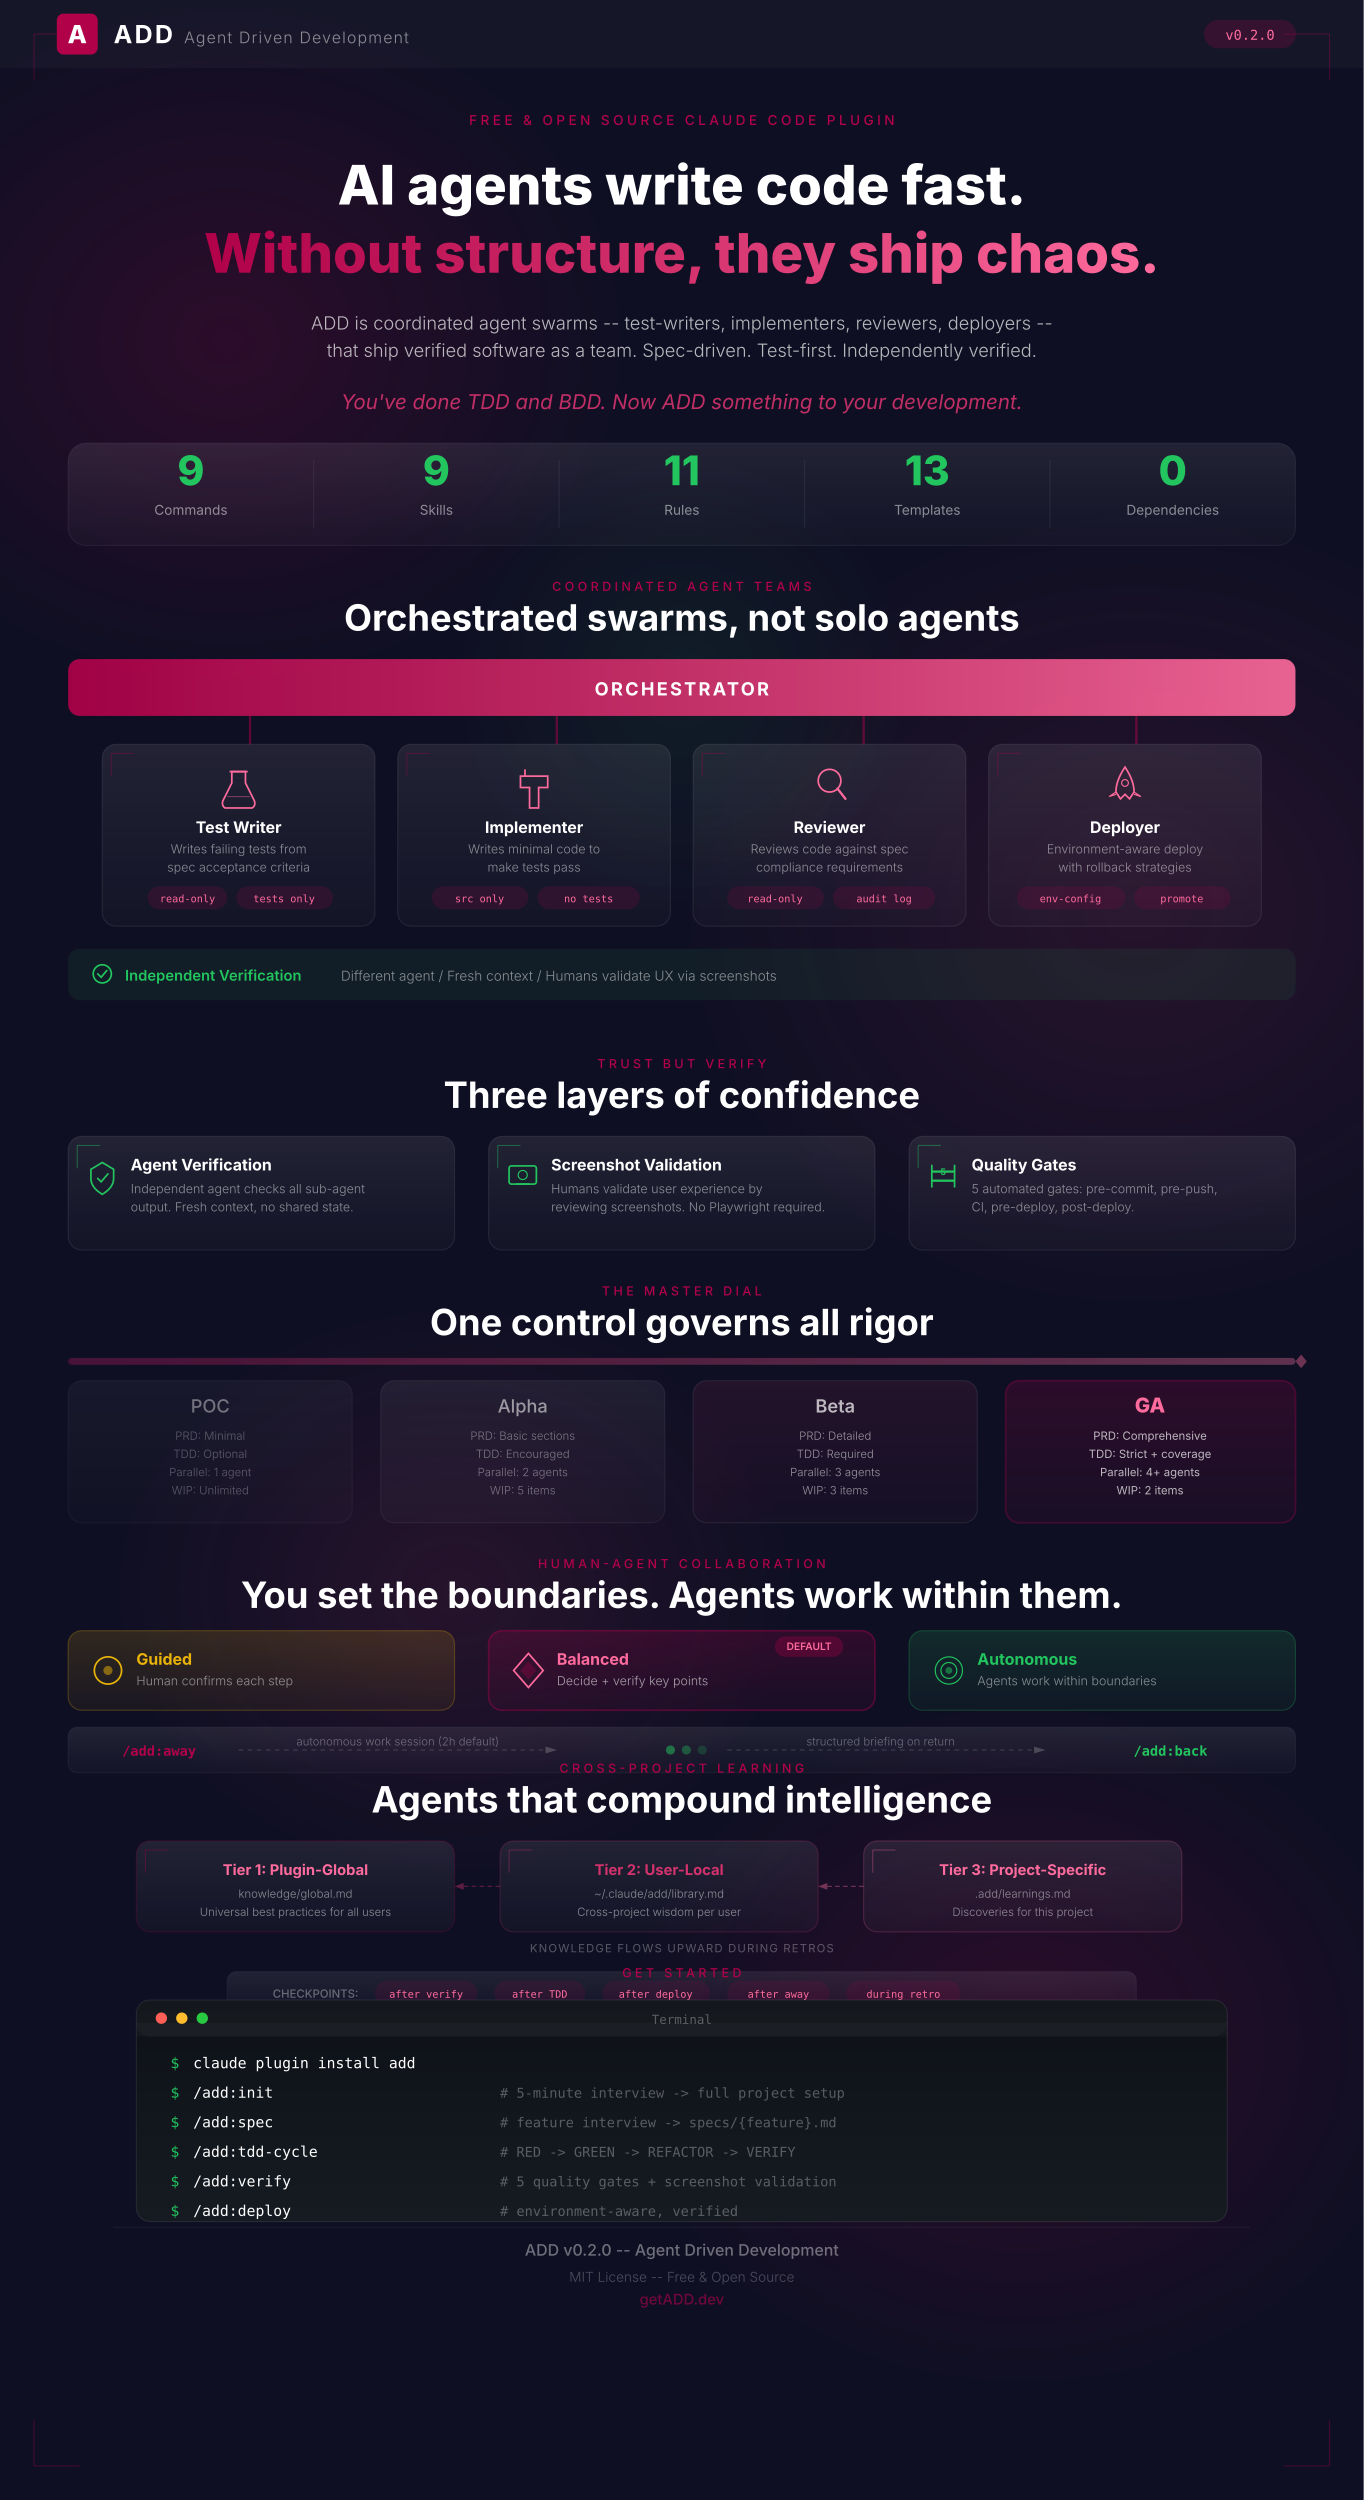
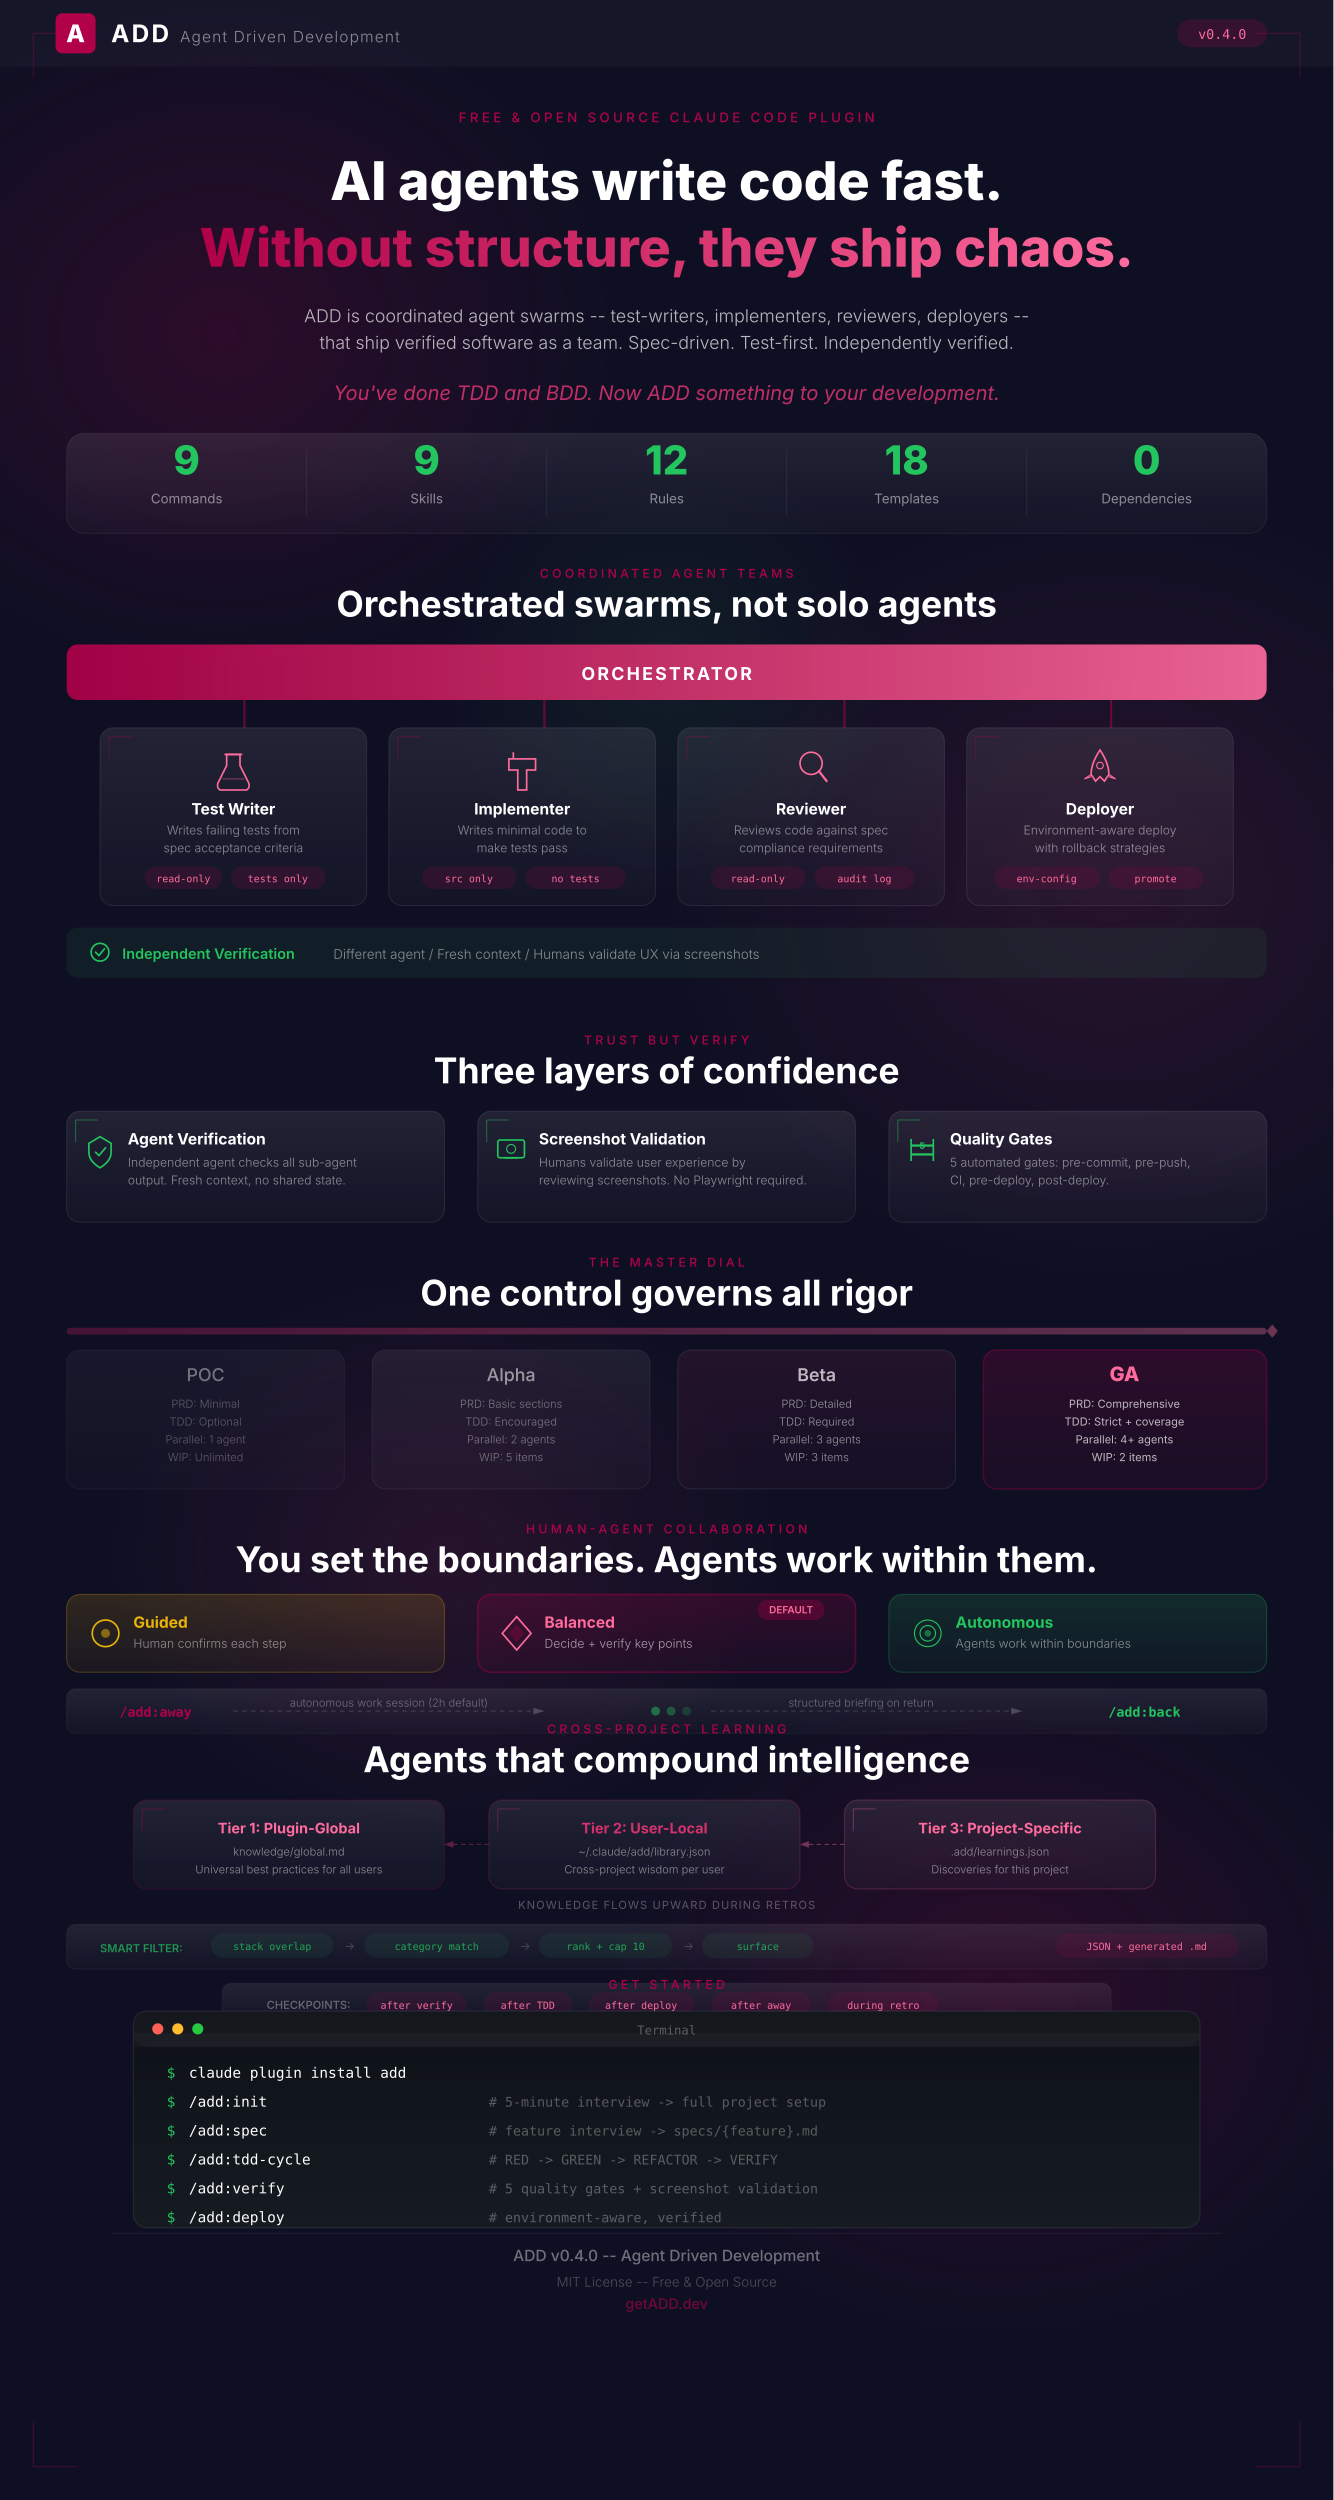
- <svg xmlns="http://www.w3.org/2000/svg" viewBox="0 0 1200 2200">
+ <svg xmlns="http://www.w3.org/2000/svg" viewBox="0 0 1200 2250">
  <defs>
    <linearGradient id="heroGrad" x1="0%" y1="0%" x2="100%" y2="100%">
      <stop offset="0%" stop-color="#1a1a2e" />
      <stop offset="50%" stop-color="#16213e" />
      <stop offset="100%" stop-color="#0f0f23" />
    </linearGradient>
    <linearGradient id="accentGrad" x1="0%" y1="0%" x2="100%" y2="0%">
      <stop offset="0%" stop-color="#b00149" />
      <stop offset="50%" stop-color="#d4326d" />
      <stop offset="100%" stop-color="#ff6b9d" />
    </linearGradient>
    <linearGradient id="accentGradV" x1="0%" y1="0%" x2="0%" y2="100%">
      <stop offset="0%" stop-color="#b00149" />
      <stop offset="100%" stop-color="#d4326d" />
    </linearGradient>
    <linearGradient id="cardGrad" x1="0%" y1="0%" x2="0%" y2="100%">
      <stop offset="0%" stop-color="#ffffff" stop-opacity="0.08" />
      <stop offset="100%" stop-color="#ffffff" stop-opacity="0.02" />
    </linearGradient>
    <linearGradient id="cardGradH" x1="0%" y1="0%" x2="100%" y2="0%">
      <stop offset="0%" stop-color="#ffffff" stop-opacity="0.08" />
      <stop offset="100%" stop-color="#ffffff" stop-opacity="0.02" />
    </linearGradient>
    <linearGradient id="greenGrad" x1="0%" y1="0%" x2="100%" y2="0%">
      <stop offset="0%" stop-color="#22c55e" />
      <stop offset="100%" stop-color="#10b981" />
    </linearGradient>
    <linearGradient id="termBg" x1="0%" y1="0%" x2="0%" y2="100%">
      <stop offset="0%" stop-color="#0d1117" />
      <stop offset="100%" stop-color="#161b22" />
    </linearGradient>
    <linearGradient id="glowOrb1" cx="50%" cy="50%" r="50%" fx="50%" fy="50%" gradientUnits="objectBoundingBox">
      <stop offset="0%" stop-color="#b00149" stop-opacity="0.15" />
      <stop offset="100%" stop-color="#b00149" stop-opacity="0" />
    </linearGradient>
    <linearGradient id="glowOrb2" cx="50%" cy="50%" r="50%" fx="50%" fy="50%" gradientUnits="objectBoundingBox">
      <stop offset="0%" stop-color="#d4326d" stop-opacity="0.1" />
      <stop offset="100%" stop-color="#d4326d" stop-opacity="0" />
    </linearGradient>
    <radialGradient id="orbGlow1" cx="50%" cy="50%" r="50%">
      <stop offset="0%" stop-color="#b00149" stop-opacity="0.18" />
      <stop offset="100%" stop-color="#b00149" stop-opacity="0" />
    </radialGradient>
    <radialGradient id="orbGlow2" cx="50%" cy="50%" r="50%">
      <stop offset="0%" stop-color="#d4326d" stop-opacity="0.12" />
      <stop offset="100%" stop-color="#d4326d" stop-opacity="0" />
    </radialGradient>
    <radialGradient id="orbGlow3" cx="50%" cy="50%" r="50%">
      <stop offset="0%" stop-color="#22c55e" stop-opacity="0.08" />
      <stop offset="100%" stop-color="#22c55e" stop-opacity="0" />
    </radialGradient>
    <linearGradient id="yellowGrad" x1="0%" y1="0%" x2="0%" y2="100%">
      <stop offset="0%" stop-color="#eab308" stop-opacity="0.15" />
      <stop offset="100%" stop-color="#eab308" stop-opacity="0.05" />
    </linearGradient>
    <linearGradient id="raspGrad" x1="0%" y1="0%" x2="0%" y2="100%">
      <stop offset="0%" stop-color="#b00149" stop-opacity="0.2" />
      <stop offset="100%" stop-color="#b00149" stop-opacity="0.06" />
    </linearGradient>
    <linearGradient id="greenCardGrad" x1="0%" y1="0%" x2="0%" y2="100%">
      <stop offset="0%" stop-color="#22c55e" stop-opacity="0.15" />
      <stop offset="100%" stop-color="#22c55e" stop-opacity="0.05" />
    </linearGradient>
    <linearGradient id="pocGrad" x1="0%" y1="0%" x2="0%" y2="100%">
      <stop offset="0%" stop-color="#ffffff" stop-opacity="0.04" />
      <stop offset="100%" stop-color="#ffffff" stop-opacity="0.01" />
    </linearGradient>
    <linearGradient id="alphaGrad" x1="0%" y1="0%" x2="0%" y2="100%">
      <stop offset="0%" stop-color="#ffffff" stop-opacity="0.06" />
      <stop offset="100%" stop-color="#ffffff" stop-opacity="0.02" />
    </linearGradient>
    <linearGradient id="betaGrad" x1="0%" y1="0%" x2="0%" y2="100%">
      <stop offset="0%" stop-color="#d4326d" stop-opacity="0.1" />
      <stop offset="100%" stop-color="#d4326d" stop-opacity="0.03" />
    </linearGradient>
    <linearGradient id="gaGrad" x1="0%" y1="0%" x2="0%" y2="100%">
      <stop offset="0%" stop-color="#b00149" stop-opacity="0.18" />
      <stop offset="100%" stop-color="#b00149" stop-opacity="0.06" />
    </linearGradient>
    <filter id="glass">
      <feGaussianBlur in="SourceGraphic" stdDeviation="0.5" />
    </filter>
  </defs>
-   <rect width="1200" height="2200" fill="#0f0f23" />
+   <rect width="1200" height="2250" fill="#0f0f23" />
  <ellipse cx="200" cy="300" rx="350" ry="300" fill="url(#orbGlow1)" />
  <ellipse cx="1000" cy="800" rx="400" ry="350" fill="url(#orbGlow2)" />
  <ellipse cx="400" cy="1400" rx="300" ry="250" fill="url(#orbGlow2)" />
  <ellipse cx="900" cy="1800" rx="350" ry="300" fill="url(#orbGlow1)" />
  <ellipse cx="600" cy="600" rx="200" ry="200" fill="url(#orbGlow3)" />
  <line x1="30" y1="30" x2="70" y2="30" stroke="#b00149" stroke-width="1" opacity="0.3" />
  <line x1="30" y1="30" x2="30" y2="70" stroke="#b00149" stroke-width="1" opacity="0.3" />
  <line x1="1170" y1="30" x2="1130" y2="30" stroke="#b00149" stroke-width="1" opacity="0.3" />
  <line x1="1170" y1="30" x2="1170" y2="70" stroke="#b00149" stroke-width="1" opacity="0.3" />
-   <line x1="30" y1="2170" x2="70" y2="2170" stroke="#b00149" stroke-width="1" opacity="0.3" />
-   <line x1="30" y1="2170" x2="30" y2="2130" stroke="#b00149" stroke-width="1" opacity="0.3" />
-   <line x1="1170" y1="2170" x2="1130" y2="2170" stroke="#b00149" stroke-width="1" opacity="0.3" />
-   <line x1="1170" y1="2170" x2="1170" y2="2130" stroke="#b00149" stroke-width="1" opacity="0.3" />
+   <line x1="30" y1="2220" x2="70" y2="2220" stroke="#b00149" stroke-width="1" opacity="0.3" />
+   <line x1="30" y1="2220" x2="30" y2="2180" stroke="#b00149" stroke-width="1" opacity="0.3" />
+   <line x1="1170" y1="2220" x2="1130" y2="2220" stroke="#b00149" stroke-width="1" opacity="0.3" />
+   <line x1="1170" y1="2220" x2="1170" y2="2180" stroke="#b00149" stroke-width="1" opacity="0.3" />
  <g transform="translate(0, 0)">
    <rect x="0" y="0" width="1200" height="60" fill="#ffffff" opacity="0.03" />
    <rect x="50" y="12" width="36" height="36" rx="6" fill="#b00149" />
    <text x="68" y="38" text-anchor="middle" fill="#ffffff" font-family="system-ui, -apple-system, sans-serif" font-size="22" font-weight="800">A</text>
    <text x="100" y="38" fill="#ffffff" font-family="system-ui, -apple-system, sans-serif" font-size="22" font-weight="700" letter-spacing="2">ADD</text>
    <text x="162" y="38" fill="#ffffff" font-family="system-ui, -apple-system, sans-serif" font-size="14" font-weight="300" opacity="0.5" letter-spacing="1">Agent Driven Development</text>
    <rect x="1060" y="18" width="80" height="24" rx="12" fill="#b00149" opacity="0.2" stroke="#b00149" stroke-width="1" />
-     <text x="1100" y="35" text-anchor="middle" fill="#ff6b9d" font-family="SF Mono, Monaco, monospace" font-size="12" font-weight="500">v0.2.0</text>
+     <text x="1100" y="35" text-anchor="middle" fill="#ff6b9d" font-family="SF Mono, Monaco, monospace" font-size="12" font-weight="500">v0.4.0</text>
  </g>
  <g transform="translate(600, 70)">
    <text x="0" y="40" text-anchor="middle" fill="#b00149" font-family="system-ui, -apple-system, sans-serif" font-size="12" font-weight="500" letter-spacing="3">FREE &amp; OPEN SOURCE CLAUDE CODE PLUGIN</text>
    <text x="0" y="110" text-anchor="middle" fill="#ffffff" font-family="system-ui, -apple-system, sans-serif" font-size="48" font-weight="800">AI agents write code fast.</text>
    <text x="0" y="170" text-anchor="middle" fill="url(#accentGrad)" font-family="system-ui, -apple-system, sans-serif" font-size="48" font-weight="800">Without structure, they ship chaos.</text>
    <text x="0" y="220" text-anchor="middle" fill="#ffffff" font-family="system-ui, -apple-system, sans-serif" font-size="16" font-weight="300" opacity="0.7">ADD is coordinated agent swarms -- test-writers, implementers, reviewers, deployers --</text>
    <text x="0" y="244" text-anchor="middle" fill="#ffffff" font-family="system-ui, -apple-system, sans-serif" font-size="16" font-weight="300" opacity="0.7">that ship verified software as a team. Spec-driven. Test-first. Independently verified.</text>
    <text x="0" y="290" text-anchor="middle" fill="#d4326d" font-family="system-ui, -apple-system, sans-serif" font-size="18" font-weight="400" font-style="italic" opacity="0.9">You've done TDD and BDD. Now ADD something to your development.</text>
  </g>
  <g transform="translate(60, 390)">
    <rect x="0" y="0" width="1080" height="90" rx="16" fill="url(#cardGrad)" stroke="#ffffff" stroke-opacity="0.06" stroke-width="1" />
    <g transform="translate(108, 45)">
      <text x="0" y="-8" text-anchor="middle" fill="#22c55e" font-family="system-ui, -apple-system, sans-serif" font-size="36" font-weight="800">9</text>
      <text x="0" y="18" text-anchor="middle" fill="#ffffff" font-family="system-ui, -apple-system, sans-serif" font-size="12" font-weight="400" opacity="0.5">Commands</text>
    </g>
    <g transform="translate(324, 45)">
      <text x="0" y="-8" text-anchor="middle" fill="#22c55e" font-family="system-ui, -apple-system, sans-serif" font-size="36" font-weight="800">9</text>
      <text x="0" y="18" text-anchor="middle" fill="#ffffff" font-family="system-ui, -apple-system, sans-serif" font-size="12" font-weight="400" opacity="0.5">Skills</text>
    </g>
    <g transform="translate(540, 45)">
-       <text x="0" y="-8" text-anchor="middle" fill="#22c55e" font-family="system-ui, -apple-system, sans-serif" font-size="36" font-weight="800">11</text>
+       <text x="0" y="-8" text-anchor="middle" fill="#22c55e" font-family="system-ui, -apple-system, sans-serif" font-size="36" font-weight="800">12</text>
      <text x="0" y="18" text-anchor="middle" fill="#ffffff" font-family="system-ui, -apple-system, sans-serif" font-size="12" font-weight="400" opacity="0.5">Rules</text>
    </g>
    <g transform="translate(756, 45)">
-       <text x="0" y="-8" text-anchor="middle" fill="#22c55e" font-family="system-ui, -apple-system, sans-serif" font-size="36" font-weight="800">13</text>
+       <text x="0" y="-8" text-anchor="middle" fill="#22c55e" font-family="system-ui, -apple-system, sans-serif" font-size="36" font-weight="800">18</text>
      <text x="0" y="18" text-anchor="middle" fill="#ffffff" font-family="system-ui, -apple-system, sans-serif" font-size="12" font-weight="400" opacity="0.5">Templates</text>
    </g>
    <g transform="translate(972, 45)">
      <text x="0" y="-8" text-anchor="middle" fill="#22c55e" font-family="system-ui, -apple-system, sans-serif" font-size="36" font-weight="800">0</text>
      <text x="0" y="18" text-anchor="middle" fill="#ffffff" font-family="system-ui, -apple-system, sans-serif" font-size="12" font-weight="400" opacity="0.5">Dependencies</text>
    </g>
    <line x1="216" y1="15" x2="216" y2="75" stroke="#ffffff" stroke-width="1" opacity="0.06" />
    <line x1="432" y1="15" x2="432" y2="75" stroke="#ffffff" stroke-width="1" opacity="0.06" />
    <line x1="648" y1="15" x2="648" y2="75" stroke="#ffffff" stroke-width="1" opacity="0.06" />
    <line x1="864" y1="15" x2="864" y2="75" stroke="#ffffff" stroke-width="1" opacity="0.06" />
  </g>
  <g transform="translate(60, 500)">
    <text x="540" y="20" text-anchor="middle" fill="#b00149" font-family="system-ui, -apple-system, sans-serif" font-size="11" font-weight="500" letter-spacing="3">COORDINATED AGENT TEAMS</text>
    <text x="540" y="55" text-anchor="middle" fill="#ffffff" font-family="system-ui, -apple-system, sans-serif" font-size="32" font-weight="700">Orchestrated swarms, not solo agents</text>
    <rect x="0" y="80" width="1080" height="50" rx="10" fill="url(#accentGrad)" opacity="0.9" />
    <text x="540" y="112" text-anchor="middle" fill="#ffffff" font-family="system-ui, -apple-system, sans-serif" font-size="16" font-weight="700" letter-spacing="2">ORCHESTRATOR</text>
    <line x1="160" y1="130" x2="160" y2="155" stroke="#b00149" stroke-width="2" opacity="0.5" />
    <line x1="430" y1="130" x2="430" y2="155" stroke="#b00149" stroke-width="2" opacity="0.5" />
    <line x1="700" y1="130" x2="700" y2="155" stroke="#b00149" stroke-width="2" opacity="0.5" />
    <line x1="940" y1="130" x2="940" y2="155" stroke="#b00149" stroke-width="2" opacity="0.5" />
    <g transform="translate(30, 155)">
      <rect x="0" y="0" width="240" height="160" rx="12" fill="url(#cardGrad)" stroke="#ffffff" stroke-opacity="0.08" stroke-width="1" />
      <line x1="8" y1="8" x2="28" y2="8" stroke="#b00149" stroke-width="1" opacity="0.3" />
      <line x1="8" y1="8" x2="8" y2="28" stroke="#b00149" stroke-width="1" opacity="0.3" />
      <g transform="translate(120, 40)">
        <path d="M-6,-16 L-6,-6 L-14,10 Q-15,14 -12,16 L12,16 Q15,14 14,10 L6,-6 L6,-16 Z" fill="none" stroke="#ff6b9d" stroke-width="1.5" />
        <line x1="-8" y1="-16" x2="8" y2="-16" stroke="#ff6b9d" stroke-width="1.5" />
        <line x1="-10" y1="6" x2="10" y2="6" stroke="#ff6b9d" stroke-width="1" opacity="0.4" />
      </g>
      <text x="120" y="78" text-anchor="middle" fill="#ffffff" font-family="system-ui, -apple-system, sans-serif" font-size="14" font-weight="700">Test Writer</text>
      <text x="120" y="96" text-anchor="middle" fill="#ffffff" font-family="system-ui, -apple-system, sans-serif" font-size="11" font-weight="300" opacity="0.5">Writes failing tests from</text>
      <text x="120" y="112" text-anchor="middle" fill="#ffffff" font-family="system-ui, -apple-system, sans-serif" font-size="11" font-weight="300" opacity="0.5">spec acceptance criteria</text>
      <rect x="40" y="125" width="70" height="20" rx="10" fill="#b00149" opacity="0.15" />
      <text x="75" y="139" text-anchor="middle" fill="#ff6b9d" font-family="SF Mono, Monaco, monospace" font-size="9">read-only</text>
      <rect x="118" y="125" width="85" height="20" rx="10" fill="#b00149" opacity="0.15" />
      <text x="160" y="139" text-anchor="middle" fill="#ff6b9d" font-family="SF Mono, Monaco, monospace" font-size="9">tests only</text>
    </g>
    <g transform="translate(290, 155)">
      <rect x="0" y="0" width="240" height="160" rx="12" fill="url(#cardGrad)" stroke="#ffffff" stroke-opacity="0.08" stroke-width="1" />
      <line x1="8" y1="8" x2="28" y2="8" stroke="#b00149" stroke-width="1" opacity="0.3" />
      <line x1="8" y1="8" x2="8" y2="28" stroke="#b00149" stroke-width="1" opacity="0.3" />
      <g transform="translate(120, 40)">
        <path d="M-4,16 L-4,-2 L-12,-2 L-12,-12 L12,-12 L12,-2 L4,-2 L4,16 Z" fill="none" stroke="#ff6b9d" stroke-width="1.5" />
        <line x1="-8" y1="-12" x2="-8" y2="-18" stroke="#ff6b9d" stroke-width="1.5" />
      </g>
      <text x="120" y="78" text-anchor="middle" fill="#ffffff" font-family="system-ui, -apple-system, sans-serif" font-size="14" font-weight="700">Implementer</text>
      <text x="120" y="96" text-anchor="middle" fill="#ffffff" font-family="system-ui, -apple-system, sans-serif" font-size="11" font-weight="300" opacity="0.5">Writes minimal code to</text>
      <text x="120" y="112" text-anchor="middle" fill="#ffffff" font-family="system-ui, -apple-system, sans-serif" font-size="11" font-weight="300" opacity="0.5">make tests pass</text>
      <rect x="30" y="125" width="85" height="20" rx="10" fill="#b00149" opacity="0.15" />
      <text x="72" y="139" text-anchor="middle" fill="#ff6b9d" font-family="SF Mono, Monaco, monospace" font-size="9">src only</text>
      <rect x="123" y="125" width="90" height="20" rx="10" fill="#b00149" opacity="0.15" />
      <text x="168" y="139" text-anchor="middle" fill="#ff6b9d" font-family="SF Mono, Monaco, monospace" font-size="9">no tests</text>
    </g>
    <g transform="translate(550, 155)">
      <rect x="0" y="0" width="240" height="160" rx="12" fill="url(#cardGrad)" stroke="#ffffff" stroke-opacity="0.08" stroke-width="1" />
      <line x1="8" y1="8" x2="28" y2="8" stroke="#b00149" stroke-width="1" opacity="0.3" />
      <line x1="8" y1="8" x2="8" y2="28" stroke="#b00149" stroke-width="1" opacity="0.3" />
      <g transform="translate(120, 36)">
        <circle cx="0" cy="-4" r="10" fill="none" stroke="#ff6b9d" stroke-width="1.5" />
        <line x1="7" y1="3" x2="14" y2="12" stroke="#ff6b9d" stroke-width="2" stroke-linecap="round" />
      </g>
      <text x="120" y="78" text-anchor="middle" fill="#ffffff" font-family="system-ui, -apple-system, sans-serif" font-size="14" font-weight="700">Reviewer</text>
      <text x="120" y="96" text-anchor="middle" fill="#ffffff" font-family="system-ui, -apple-system, sans-serif" font-size="11" font-weight="300" opacity="0.5">Reviews code against spec</text>
      <text x="120" y="112" text-anchor="middle" fill="#ffffff" font-family="system-ui, -apple-system, sans-serif" font-size="11" font-weight="300" opacity="0.5">compliance requirements</text>
      <rect x="30" y="125" width="85" height="20" rx="10" fill="#b00149" opacity="0.15" />
      <text x="72" y="139" text-anchor="middle" fill="#ff6b9d" font-family="SF Mono, Monaco, monospace" font-size="9">read-only</text>
      <rect x="123" y="125" width="90" height="20" rx="10" fill="#b00149" opacity="0.15" />
      <text x="168" y="139" text-anchor="middle" fill="#ff6b9d" font-family="SF Mono, Monaco, monospace" font-size="9">audit log</text>
    </g>
    <g transform="translate(810, 155)">
      <rect x="0" y="0" width="240" height="160" rx="12" fill="url(#cardGrad)" stroke="#ffffff" stroke-opacity="0.08" stroke-width="1" />
      <line x1="8" y1="8" x2="28" y2="8" stroke="#b00149" stroke-width="1" opacity="0.3" />
      <line x1="8" y1="8" x2="8" y2="28" stroke="#b00149" stroke-width="1" opacity="0.3" />
      <g transform="translate(120, 36)">
        <path d="M0,-16 Q-8,-4 -8,6 L-4,12 L0,8 L4,12 L8,6 Q8,-4 0,-16 Z" fill="none" stroke="#ff6b9d" stroke-width="1.5" />
        <circle cx="0" cy="-2" r="3" fill="none" stroke="#ff6b9d" stroke-width="1" />
        <path d="M-8,6 L-14,10 L-8,8" fill="none" stroke="#ff6b9d" stroke-width="1" />
        <path d="M8,6 L14,10 L8,8" fill="none" stroke="#ff6b9d" stroke-width="1" />
      </g>
      <text x="120" y="78" text-anchor="middle" fill="#ffffff" font-family="system-ui, -apple-system, sans-serif" font-size="14" font-weight="700">Deployer</text>
      <text x="120" y="96" text-anchor="middle" fill="#ffffff" font-family="system-ui, -apple-system, sans-serif" font-size="11" font-weight="300" opacity="0.5">Environment-aware deploy</text>
      <text x="120" y="112" text-anchor="middle" fill="#ffffff" font-family="system-ui, -apple-system, sans-serif" font-size="11" font-weight="300" opacity="0.5">with rollback strategies</text>
      <rect x="25" y="125" width="95" height="20" rx="10" fill="#b00149" opacity="0.15" />
      <text x="72" y="139" text-anchor="middle" fill="#ff6b9d" font-family="SF Mono, Monaco, monospace" font-size="9">env-config</text>
      <rect x="128" y="125" width="85" height="20" rx="10" fill="#b00149" opacity="0.15" />
      <text x="170" y="139" text-anchor="middle" fill="#ff6b9d" font-family="SF Mono, Monaco, monospace" font-size="9">promote</text>
    </g>
    <rect x="0" y="335" width="1080" height="45" rx="10" fill="#22c55e" opacity="0.08" stroke="#22c55e" stroke-width="1" stroke-opacity="0.2" />
    <g transform="translate(30, 357)">
      <circle cx="0" cy="0" r="8" fill="none" stroke="#22c55e" stroke-width="1.5" />
      <path d="M-4,0 L-1,3 L4,-3" fill="none" stroke="#22c55e" stroke-width="1.5" stroke-linecap="round" />
    </g>
    <text x="50" y="363" fill="#22c55e" font-family="system-ui, -apple-system, sans-serif" font-size="13" font-weight="600">Independent Verification</text>
    <text x="240" y="363" fill="#ffffff" font-family="system-ui, -apple-system, sans-serif" font-size="12" font-weight="300" opacity="0.5">Different agent  /  Fresh context  /  Humans validate UX via screenshots</text>
  </g>
  <g transform="translate(60, 920)">
    <text x="540" y="20" text-anchor="middle" fill="#b00149" font-family="system-ui, -apple-system, sans-serif" font-size="11" font-weight="500" letter-spacing="3">TRUST BUT VERIFY</text>
    <text x="540" y="55" text-anchor="middle" fill="#ffffff" font-family="system-ui, -apple-system, sans-serif" font-size="32" font-weight="700">Three layers of confidence</text>
    <g transform="translate(0, 80)">
      <rect x="0" y="0" width="340" height="100" rx="12" fill="url(#cardGrad)" stroke="#ffffff" stroke-opacity="0.08" stroke-width="1" />
      <line x1="8" y1="8" x2="28" y2="8" stroke="#22c55e" stroke-width="1" opacity="0.4" />
      <line x1="8" y1="8" x2="8" y2="28" stroke="#22c55e" stroke-width="1" opacity="0.4" />
      <g transform="translate(30, 35)">
        <path d="M0,-12 L-10,-6 L-10,2 Q-10,10 0,16 Q10,10 10,2 L10,-6 Z" fill="none" stroke="#22c55e" stroke-width="1.5" />
        <path d="M-4,2 L-1,5 L5,-2" fill="none" stroke="#22c55e" stroke-width="1.5" stroke-linecap="round" />
      </g>
      <text x="55" y="30" fill="#ffffff" font-family="system-ui, -apple-system, sans-serif" font-size="14" font-weight="700">Agent Verification</text>
      <text x="55" y="50" fill="#ffffff" font-family="system-ui, -apple-system, sans-serif" font-size="11" font-weight="300" opacity="0.5">Independent agent checks all sub-agent</text>
      <text x="55" y="66" fill="#ffffff" font-family="system-ui, -apple-system, sans-serif" font-size="11" font-weight="300" opacity="0.5">output. Fresh context, no shared state.</text>
    </g>
    <g transform="translate(370, 80)">
      <rect x="0" y="0" width="340" height="100" rx="12" fill="url(#cardGrad)" stroke="#ffffff" stroke-opacity="0.08" stroke-width="1" />
      <line x1="8" y1="8" x2="28" y2="8" stroke="#22c55e" stroke-width="1" opacity="0.4" />
      <line x1="8" y1="8" x2="8" y2="28" stroke="#22c55e" stroke-width="1" opacity="0.4" />
      <g transform="translate(30, 35)">
        <rect x="-12" y="-9" width="24" height="16" rx="2" fill="none" stroke="#22c55e" stroke-width="1.5" />
        <line x1="-6" y1="7" x2="6" y2="7" stroke="#22c55e" stroke-width="1.5" />
        <circle cx="0" cy="-1" r="4" fill="none" stroke="#22c55e" stroke-width="1" />
      </g>
      <text x="55" y="30" fill="#ffffff" font-family="system-ui, -apple-system, sans-serif" font-size="14" font-weight="700">Screenshot Validation</text>
      <text x="55" y="50" fill="#ffffff" font-family="system-ui, -apple-system, sans-serif" font-size="11" font-weight="300" opacity="0.5">Humans validate user experience by</text>
      <text x="55" y="66" fill="#ffffff" font-family="system-ui, -apple-system, sans-serif" font-size="11" font-weight="300" opacity="0.5">reviewing screenshots. No Playwright required.</text>
    </g>
    <g transform="translate(740, 80)">
      <rect x="0" y="0" width="340" height="100" rx="12" fill="url(#cardGrad)" stroke="#ffffff" stroke-opacity="0.08" stroke-width="1" />
      <line x1="8" y1="8" x2="28" y2="8" stroke="#22c55e" stroke-width="1" opacity="0.4" />
      <line x1="8" y1="8" x2="8" y2="28" stroke="#22c55e" stroke-width="1" opacity="0.4" />
      <g transform="translate(30, 35)">
        <line x1="-10" y1="10" x2="-10" y2="-10" stroke="#22c55e" stroke-width="1.5" />
        <line x1="10" y1="10" x2="10" y2="-10" stroke="#22c55e" stroke-width="1.5" />
        <line x1="-10" y1="-4" x2="10" y2="-4" stroke="#22c55e" stroke-width="2" />
        <line x1="-10" y1="4" x2="10" y2="4" stroke="#22c55e" stroke-width="2" />
        <text x="0" y="-1" text-anchor="middle" fill="#22c55e" font-family="system-ui, -apple-system, sans-serif" font-size="8" font-weight="700">5</text>
      </g>
      <text x="55" y="30" fill="#ffffff" font-family="system-ui, -apple-system, sans-serif" font-size="14" font-weight="700">Quality Gates</text>
      <text x="55" y="50" fill="#ffffff" font-family="system-ui, -apple-system, sans-serif" font-size="11" font-weight="300" opacity="0.5">5 automated gates: pre-commit, pre-push,</text>
      <text x="55" y="66" fill="#ffffff" font-family="system-ui, -apple-system, sans-serif" font-size="11" font-weight="300" opacity="0.5">CI, pre-deploy, post-deploy.</text>
    </g>
  </g>
  <g transform="translate(60, 1120)">
    <text x="540" y="20" text-anchor="middle" fill="#b00149" font-family="system-ui, -apple-system, sans-serif" font-size="11" font-weight="500" letter-spacing="3">THE MASTER DIAL</text>
    <text x="540" y="55" text-anchor="middle" fill="#ffffff" font-family="system-ui, -apple-system, sans-serif" font-size="32" font-weight="700">One control governs all rigor</text>
    <rect x="0" y="75" width="1080" height="6" rx="3" fill="#ffffff" opacity="0.05" />
    <rect x="0" y="75" width="1080" height="6" rx="3" fill="url(#accentGrad)" opacity="0.3" />
    <polygon points="1080,78 1090,78 1085,72" fill="#ff6b9d" opacity="0.4" />
    <polygon points="1080,78 1090,78 1085,84" fill="#ff6b9d" opacity="0.4" />
    <g transform="translate(0, 95)">
      <rect x="0" y="0" width="250" height="125" rx="12" fill="url(#pocGrad)" stroke="#ffffff" stroke-opacity="0.04" stroke-width="1" />
      <text x="125" y="28" text-anchor="middle" fill="#ffffff" font-family="system-ui, -apple-system, sans-serif" font-size="16" font-weight="500" opacity="0.4">POC</text>
      <text x="125" y="52" text-anchor="middle" fill="#ffffff" font-family="system-ui, -apple-system, sans-serif" font-size="10" font-weight="300" opacity="0.3">PRD: Minimal</text>
      <text x="125" y="68" text-anchor="middle" fill="#ffffff" font-family="system-ui, -apple-system, sans-serif" font-size="10" font-weight="300" opacity="0.3">TDD: Optional</text>
      <text x="125" y="84" text-anchor="middle" fill="#ffffff" font-family="system-ui, -apple-system, sans-serif" font-size="10" font-weight="300" opacity="0.3">Parallel: 1 agent</text>
      <text x="125" y="100" text-anchor="middle" fill="#ffffff" font-family="system-ui, -apple-system, sans-serif" font-size="10" font-weight="300" opacity="0.3">WIP: Unlimited</text>
    </g>
    <g transform="translate(275, 95)">
      <rect x="0" y="0" width="250" height="125" rx="12" fill="url(#alphaGrad)" stroke="#ffffff" stroke-opacity="0.06" stroke-width="1" />
      <text x="125" y="28" text-anchor="middle" fill="#ffffff" font-family="system-ui, -apple-system, sans-serif" font-size="16" font-weight="500" opacity="0.55">Alpha</text>
      <text x="125" y="52" text-anchor="middle" fill="#ffffff" font-family="system-ui, -apple-system, sans-serif" font-size="10" font-weight="300" opacity="0.4">PRD: Basic sections</text>
      <text x="125" y="68" text-anchor="middle" fill="#ffffff" font-family="system-ui, -apple-system, sans-serif" font-size="10" font-weight="300" opacity="0.4">TDD: Encouraged</text>
      <text x="125" y="84" text-anchor="middle" fill="#ffffff" font-family="system-ui, -apple-system, sans-serif" font-size="10" font-weight="300" opacity="0.4">Parallel: 2 agents</text>
      <text x="125" y="100" text-anchor="middle" fill="#ffffff" font-family="system-ui, -apple-system, sans-serif" font-size="10" font-weight="300" opacity="0.4">WIP: 5 items</text>
    </g>
    <g transform="translate(550, 95)">
      <rect x="0" y="0" width="250" height="125" rx="12" fill="url(#betaGrad)" stroke="#ffffff" stroke-opacity="0.08" stroke-width="1" />
      <text x="125" y="28" text-anchor="middle" fill="#ffffff" font-family="system-ui, -apple-system, sans-serif" font-size="16" font-weight="600" opacity="0.7">Beta</text>
      <text x="125" y="52" text-anchor="middle" fill="#ffffff" font-family="system-ui, -apple-system, sans-serif" font-size="10" font-weight="300" opacity="0.55">PRD: Detailed</text>
      <text x="125" y="68" text-anchor="middle" fill="#ffffff" font-family="system-ui, -apple-system, sans-serif" font-size="10" font-weight="300" opacity="0.55">TDD: Required</text>
      <text x="125" y="84" text-anchor="middle" fill="#ffffff" font-family="system-ui, -apple-system, sans-serif" font-size="10" font-weight="300" opacity="0.55">Parallel: 3 agents</text>
      <text x="125" y="100" text-anchor="middle" fill="#ffffff" font-family="system-ui, -apple-system, sans-serif" font-size="10" font-weight="300" opacity="0.55">WIP: 3 items</text>
    </g>
    <g transform="translate(825, 95)">
      <rect x="0" y="0" width="255" height="125" rx="12" fill="url(#gaGrad)" stroke="#b00149" stroke-opacity="0.3" stroke-width="1.5" />
      <text x="127" y="28" text-anchor="middle" fill="#ff6b9d" font-family="system-ui, -apple-system, sans-serif" font-size="18" font-weight="800">GA</text>
      <text x="127" y="52" text-anchor="middle" fill="#ffffff" font-family="system-ui, -apple-system, sans-serif" font-size="10" font-weight="400" opacity="0.7">PRD: Comprehensive</text>
      <text x="127" y="68" text-anchor="middle" fill="#ffffff" font-family="system-ui, -apple-system, sans-serif" font-size="10" font-weight="400" opacity="0.7">TDD: Strict + coverage</text>
      <text x="127" y="84" text-anchor="middle" fill="#ffffff" font-family="system-ui, -apple-system, sans-serif" font-size="10" font-weight="400" opacity="0.7">Parallel: 4+ agents</text>
      <text x="127" y="100" text-anchor="middle" fill="#ffffff" font-family="system-ui, -apple-system, sans-serif" font-size="10" font-weight="400" opacity="0.7">WIP: 2 items</text>
    </g>
  </g>
  <g transform="translate(60, 1360)">
    <text x="540" y="20" text-anchor="middle" fill="#b00149" font-family="system-ui, -apple-system, sans-serif" font-size="11" font-weight="500" letter-spacing="3">HUMAN-AGENT COLLABORATION</text>
    <text x="540" y="55" text-anchor="middle" fill="#ffffff" font-family="system-ui, -apple-system, sans-serif" font-size="32" font-weight="700">You set the boundaries. Agents work within them.</text>
    <g transform="translate(0, 75)">
      <rect x="0" y="0" width="340" height="70" rx="12" fill="url(#yellowGrad)" stroke="#eab308" stroke-opacity="0.25" stroke-width="1" />
      <circle cx="35" cy="35" r="12" fill="none" stroke="#eab308" stroke-width="1.5" />
      <circle cx="35" cy="35" r="4" fill="#eab308" opacity="0.5" />
      <text x="60" y="30" fill="#eab308" font-family="system-ui, -apple-system, sans-serif" font-size="14" font-weight="700">Guided</text>
      <text x="60" y="48" fill="#ffffff" font-family="system-ui, -apple-system, sans-serif" font-size="11" font-weight="300" opacity="0.5">Human confirms each step</text>
    </g>
    <g transform="translate(370, 75)">
      <rect x="0" y="0" width="340" height="70" rx="12" fill="url(#raspGrad)" stroke="#b00149" stroke-opacity="0.4" stroke-width="1.5" />
      <polygon points="35,20 48,35 35,50 22,35" fill="none" stroke="#ff6b9d" stroke-width="1.5" />
      <polygon points="35,27 42,35 35,43 28,35" fill="#b00149" opacity="0.3" />
      <text x="60" y="30" fill="#ff6b9d" font-family="system-ui, -apple-system, sans-serif" font-size="14" font-weight="700">Balanced</text>
      <text x="60" y="48" fill="#ffffff" font-family="system-ui, -apple-system, sans-serif" font-size="11" font-weight="300" opacity="0.6">Decide + verify key points</text>
      <rect x="252" y="5" width="60" height="18" rx="9" fill="#b00149" opacity="0.3" />
      <text x="282" y="17" text-anchor="middle" fill="#ff6b9d" font-family="system-ui, -apple-system, sans-serif" font-size="9" font-weight="600">DEFAULT</text>
    </g>
    <g transform="translate(740, 75)">
      <rect x="0" y="0" width="340" height="70" rx="12" fill="url(#greenCardGrad)" stroke="#22c55e" stroke-opacity="0.25" stroke-width="1" />
      <circle cx="35" cy="35" r="12" fill="none" stroke="#22c55e" stroke-width="1" />
      <circle cx="35" cy="35" r="7" fill="none" stroke="#22c55e" stroke-width="1" />
      <circle cx="35" cy="35" r="3" fill="#22c55e" opacity="0.5" />
      <text x="60" y="30" fill="#22c55e" font-family="system-ui, -apple-system, sans-serif" font-size="14" font-weight="700">Autonomous</text>
      <text x="60" y="48" fill="#ffffff" font-family="system-ui, -apple-system, sans-serif" font-size="11" font-weight="300" opacity="0.5">Agents work within boundaries</text>
    </g>
    <rect x="0" y="160" width="1080" height="40" rx="8" fill="url(#cardGrad)" stroke="#ffffff" stroke-opacity="0.05" stroke-width="1" />
    <text x="80" y="185" text-anchor="middle" fill="#b00149" font-family="SF Mono, Monaco, monospace" font-size="12" font-weight="600">/add:away</text>
    <line x1="150" y1="180" x2="420" y2="180" stroke="#ffffff" stroke-width="1" opacity="0.15" stroke-dasharray="4,4" />
    <polygon points="420,177 430,180 420,183" fill="#ffffff" opacity="0.2" />
    <text x="290" y="176" text-anchor="middle" fill="#ffffff" font-family="system-ui, -apple-system, sans-serif" font-size="10" font-weight="300" opacity="0.35">autonomous work session (2h default)</text>
    <g transform="translate(530, 180)">
      <circle cx="0" cy="0" r="4" fill="#22c55e" opacity="0.5" />
      <circle cx="14" cy="0" r="4" fill="#22c55e" opacity="0.35" />
      <circle cx="28" cy="0" r="4" fill="#22c55e" opacity="0.2" />
    </g>
    <line x1="580" y1="180" x2="850" y2="180" stroke="#ffffff" stroke-width="1" opacity="0.15" stroke-dasharray="4,4" />
    <polygon points="850,177 860,180 850,183" fill="#ffffff" opacity="0.2" />
    <text x="715" y="176" text-anchor="middle" fill="#ffffff" font-family="system-ui, -apple-system, sans-serif" font-size="10" font-weight="300" opacity="0.35">structured briefing on return</text>
    <text x="970" y="185" text-anchor="middle" fill="#22c55e" font-family="SF Mono, Monaco, monospace" font-size="12" font-weight="600">/add:back</text>
  </g>
  <g transform="translate(60, 1540)">
    <text x="540" y="20" text-anchor="middle" fill="#b00149" font-family="system-ui, -apple-system, sans-serif" font-size="11" font-weight="500" letter-spacing="3">CROSS-PROJECT LEARNING</text>
    <text x="540" y="55" text-anchor="middle" fill="#ffffff" font-family="system-ui, -apple-system, sans-serif" font-size="32" font-weight="700">Agents that compound intelligence</text>
    <g transform="translate(60, 80)">
      <rect x="0" y="0" width="280" height="80" rx="12" fill="url(#cardGrad)" stroke="#b00149" stroke-opacity="0.2" stroke-width="1" />
      <line x1="8" y1="8" x2="28" y2="8" stroke="#b00149" stroke-width="1" opacity="0.3" />
      <line x1="8" y1="8" x2="8" y2="28" stroke="#b00149" stroke-width="1" opacity="0.3" />
      <text x="140" y="30" text-anchor="middle" fill="#ff6b9d" font-family="system-ui, -apple-system, sans-serif" font-size="13" font-weight="700">Tier 1: Plugin-Global</text>
      <text x="140" y="50" text-anchor="middle" fill="#ffffff" font-family="system-ui, -apple-system, sans-serif" font-size="10" font-weight="300" opacity="0.5">knowledge/global.md</text>
      <text x="140" y="66" text-anchor="middle" fill="#ffffff" font-family="system-ui, -apple-system, sans-serif" font-size="10" font-weight="300" opacity="0.5">Universal best practices for all users</text>
    </g>
    <g transform="translate(380, 80)">
      <rect x="0" y="0" width="280" height="80" rx="12" fill="url(#cardGrad)" stroke="#d4326d" stroke-opacity="0.2" stroke-width="1" />
      <line x1="8" y1="8" x2="28" y2="8" stroke="#d4326d" stroke-width="1" opacity="0.3" />
      <line x1="8" y1="8" x2="8" y2="28" stroke="#d4326d" stroke-width="1" opacity="0.3" />
      <text x="140" y="30" text-anchor="middle" fill="#d4326d" font-family="system-ui, -apple-system, sans-serif" font-size="13" font-weight="700">Tier 2: User-Local</text>
-       <text x="140" y="50" text-anchor="middle" fill="#ffffff" font-family="system-ui, -apple-system, sans-serif" font-size="10" font-weight="300" opacity="0.5">~/.claude/add/library.md</text>
+       <text x="140" y="50" text-anchor="middle" fill="#ffffff" font-family="system-ui, -apple-system, sans-serif" font-size="10" font-weight="300" opacity="0.5">~/.claude/add/library.json</text>
      <text x="140" y="66" text-anchor="middle" fill="#ffffff" font-family="system-ui, -apple-system, sans-serif" font-size="10" font-weight="300" opacity="0.5">Cross-project wisdom per user</text>
    </g>
    <g transform="translate(700, 80)">
      <rect x="0" y="0" width="280" height="80" rx="12" fill="url(#cardGrad)" stroke="#ff6b9d" stroke-opacity="0.2" stroke-width="1" />
      <line x1="8" y1="8" x2="28" y2="8" stroke="#ff6b9d" stroke-width="1" opacity="0.3" />
      <line x1="8" y1="8" x2="8" y2="28" stroke="#ff6b9d" stroke-width="1" opacity="0.3" />
      <text x="140" y="30" text-anchor="middle" fill="#ff6b9d" font-family="system-ui, -apple-system, sans-serif" font-size="13" font-weight="700">Tier 3: Project-Specific</text>
-       <text x="140" y="50" text-anchor="middle" fill="#ffffff" font-family="system-ui, -apple-system, sans-serif" font-size="10" font-weight="300" opacity="0.5">.add/learnings.md</text>
+       <text x="140" y="50" text-anchor="middle" fill="#ffffff" font-family="system-ui, -apple-system, sans-serif" font-size="10" font-weight="300" opacity="0.5">.add/learnings.json</text>
      <text x="140" y="66" text-anchor="middle" fill="#ffffff" font-family="system-ui, -apple-system, sans-serif" font-size="10" font-weight="300" opacity="0.5">Discoveries for this project</text>
    </g>
    <g transform="translate(0, 80)">
      <line x1="700" y1="40" x2="665" y2="40" stroke="#ff6b9d" stroke-width="1" opacity="0.4" stroke-dasharray="4,3" />
      <polygon points="668,37 660,40 668,43" fill="#ff6b9d" opacity="0.4" />
      <line x1="380" y1="40" x2="345" y2="40" stroke="#d4326d" stroke-width="1" opacity="0.4" stroke-dasharray="4,3" />
      <polygon points="348,37 340,40 348,43" fill="#d4326d" opacity="0.4" />
    </g>
    <text x="540" y="178" text-anchor="middle" fill="#ffffff" font-family="system-ui, -apple-system, sans-serif" font-size="10" font-weight="400" opacity="0.3" letter-spacing="1">KNOWLEDGE FLOWS UPWARD DURING RETROS</text>
-     <rect x="140" y="195" width="800" height="35" rx="8" fill="url(#cardGrad)" stroke="#ffffff" stroke-opacity="0.04" stroke-width="1" />
-     <text x="180" y="218" fill="#ffffff" font-family="system-ui, -apple-system, sans-serif" font-size="10" font-weight="500" opacity="0.35">CHECKPOINTS:</text>
-     <rect x="270" y="203" width="90" height="22" rx="11" fill="#b00149" opacity="0.12" />
-     <text x="315" y="218" text-anchor="middle" fill="#ff6b9d" font-family="SF Mono, Monaco, monospace" font-size="9">after verify</text>
-     <rect x="375" y="203" width="80" height="22" rx="11" fill="#b00149" opacity="0.12" />
-     <text x="415" y="218" text-anchor="middle" fill="#ff6b9d" font-family="SF Mono, Monaco, monospace" font-size="9">after TDD</text>
-     <rect x="470" y="203" width="95" height="22" rx="11" fill="#b00149" opacity="0.12" />
-     <text x="517" y="218" text-anchor="middle" fill="#ff6b9d" font-family="SF Mono, Monaco, monospace" font-size="9">after deploy</text>
-     <rect x="580" y="203" width="90" height="22" rx="11" fill="#b00149" opacity="0.12" />
-     <text x="625" y="218" text-anchor="middle" fill="#ff6b9d" font-family="SF Mono, Monaco, monospace" font-size="9">after away</text>
-     <rect x="685" y="203" width="100" height="22" rx="11" fill="#b00149" opacity="0.12" />
-     <text x="735" y="218" text-anchor="middle" fill="#ff6b9d" font-family="SF Mono, Monaco, monospace" font-size="9">during retro</text>
-   </g>
-   <g transform="translate(120, 1720)">
+     <rect x="0" y="192" width="1080" height="40" rx="8" fill="url(#cardGrad)" stroke="#ffffff" stroke-opacity="0.05" stroke-width="1" />
+     <text x="30" y="217" fill="#22c55e" font-family="system-ui, -apple-system, sans-serif" font-size="10" font-weight="600" opacity="0.7">SMART FILTER:</text>
+     <rect x="130" y="200" width="110" height="22" rx="11" fill="#22c55e" opacity="0.08" stroke="#22c55e" stroke-width="0.5" stroke-opacity="0.2" />
+     <text x="185" y="215" text-anchor="middle" fill="#22c55e" font-family="SF Mono, Monaco, monospace" font-size="9" opacity="0.8">stack overlap</text>
+     <text x="250" y="215" fill="#ffffff" font-family="system-ui, -apple-system, sans-serif" font-size="10" opacity="0.2">→</text>
+     <rect x="268" y="200" width="130" height="22" rx="11" fill="#22c55e" opacity="0.08" stroke="#22c55e" stroke-width="0.5" stroke-opacity="0.2" />
+     <text x="333" y="215" text-anchor="middle" fill="#22c55e" font-family="SF Mono, Monaco, monospace" font-size="9" opacity="0.8">category match</text>
+     <text x="408" y="215" fill="#ffffff" font-family="system-ui, -apple-system, sans-serif" font-size="10" opacity="0.2">→</text>
+     <rect x="425" y="200" width="120" height="22" rx="11" fill="#22c55e" opacity="0.08" stroke="#22c55e" stroke-width="0.5" stroke-opacity="0.2" />
+     <text x="485" y="215" text-anchor="middle" fill="#22c55e" font-family="SF Mono, Monaco, monospace" font-size="9" opacity="0.8">rank + cap 10</text>
+     <text x="555" y="215" fill="#ffffff" font-family="system-ui, -apple-system, sans-serif" font-size="10" opacity="0.2">→</text>
+     <rect x="572" y="200" width="100" height="22" rx="11" fill="#22c55e" opacity="0.08" stroke="#22c55e" stroke-width="0.5" stroke-opacity="0.2" />
+     <text x="622" y="215" text-anchor="middle" fill="#22c55e" font-family="SF Mono, Monaco, monospace" font-size="9" opacity="0.8">surface</text>
+     <rect x="890" y="200" width="165" height="22" rx="11" fill="#b00149" opacity="0.12" />
+     <text x="972" y="215" text-anchor="middle" fill="#ff6b9d" font-family="SF Mono, Monaco, monospace" font-size="9">JSON + generated .md</text>
+     <rect x="140" y="245" width="800" height="35" rx="8" fill="url(#cardGrad)" stroke="#ffffff" stroke-opacity="0.04" stroke-width="1" />
+     <text x="180" y="268" fill="#ffffff" font-family="system-ui, -apple-system, sans-serif" font-size="10" font-weight="500" opacity="0.35">CHECKPOINTS:</text>
+     <rect x="270" y="253" width="90" height="22" rx="11" fill="#b00149" opacity="0.12" />
+     <text x="315" y="268" text-anchor="middle" fill="#ff6b9d" font-family="SF Mono, Monaco, monospace" font-size="9">after verify</text>
+     <rect x="375" y="253" width="80" height="22" rx="11" fill="#b00149" opacity="0.12" />
+     <text x="415" y="268" text-anchor="middle" fill="#ff6b9d" font-family="SF Mono, Monaco, monospace" font-size="9">after TDD</text>
+     <rect x="470" y="253" width="95" height="22" rx="11" fill="#b00149" opacity="0.12" />
+     <text x="517" y="268" text-anchor="middle" fill="#ff6b9d" font-family="SF Mono, Monaco, monospace" font-size="9">after deploy</text>
+     <rect x="580" y="253" width="90" height="22" rx="11" fill="#b00149" opacity="0.12" />
+     <text x="625" y="268" text-anchor="middle" fill="#ff6b9d" font-family="SF Mono, Monaco, monospace" font-size="9">after away</text>
+     <rect x="685" y="253" width="100" height="22" rx="11" fill="#b00149" opacity="0.12" />
+     <text x="735" y="268" text-anchor="middle" fill="#ff6b9d" font-family="SF Mono, Monaco, monospace" font-size="9">during retro</text>
+   </g>
+   <g transform="translate(120, 1770)">
    <text x="480" y="20" text-anchor="middle" fill="#b00149" font-family="system-ui, -apple-system, sans-serif" font-size="11" font-weight="500" letter-spacing="3">GET STARTED</text>
    <rect x="0" y="40" width="960" height="195" rx="12" fill="url(#termBg)" stroke="#ffffff" stroke-opacity="0.08" stroke-width="1" />
    <rect x="0" y="40" width="960" height="32" rx="12" fill="#ffffff" opacity="0.03" />
    <rect x="0" y="60" width="960" height="12" fill="#ffffff" opacity="0.03" />
    <circle cx="22" cy="56" r="5" fill="#ff5f57" />
    <circle cx="40" cy="56" r="5" fill="#febc2e" />
    <circle cx="58" cy="56" r="5" fill="#28c840" />
    <text x="480" y="61" text-anchor="middle" fill="#ffffff" font-family="SF Mono, Monaco, monospace" font-size="11" font-weight="400" opacity="0.3">Terminal</text>
    <text x="30" y="100" fill="#22c55e" font-family="SF Mono, Monaco, monospace" font-size="13" font-weight="400">$</text>
    <text x="50" y="100" fill="#ffffff" font-family="SF Mono, Monaco, monospace" font-size="13" font-weight="400">claude plugin install add</text>
    <text x="30" y="126" fill="#22c55e" font-family="SF Mono, Monaco, monospace" font-size="13" font-weight="400">$</text>
    <text x="50" y="126" fill="#ffffff" font-family="SF Mono, Monaco, monospace" font-size="13" font-weight="400">/add:init</text>
    <text x="320" y="126" fill="#ffffff" font-family="SF Mono, Monaco, monospace" font-size="12" font-weight="400" opacity="0.3"># 5-minute interview  -&gt;  full project setup</text>
    <text x="30" y="152" fill="#22c55e" font-family="SF Mono, Monaco, monospace" font-size="13" font-weight="400">$</text>
    <text x="50" y="152" fill="#ffffff" font-family="SF Mono, Monaco, monospace" font-size="13" font-weight="400">/add:spec</text>
    <text x="320" y="152" fill="#ffffff" font-family="SF Mono, Monaco, monospace" font-size="12" font-weight="400" opacity="0.3"># feature interview  -&gt;  specs/{feature}.md</text>
    <text x="30" y="178" fill="#22c55e" font-family="SF Mono, Monaco, monospace" font-size="13" font-weight="400">$</text>
    <text x="50" y="178" fill="#ffffff" font-family="SF Mono, Monaco, monospace" font-size="13" font-weight="400">/add:tdd-cycle</text>
    <text x="320" y="178" fill="#ffffff" font-family="SF Mono, Monaco, monospace" font-size="12" font-weight="400" opacity="0.3"># RED  -&gt;  GREEN  -&gt;  REFACTOR  -&gt;  VERIFY</text>
    <text x="30" y="204" fill="#22c55e" font-family="SF Mono, Monaco, monospace" font-size="13" font-weight="400">$</text>
    <text x="50" y="204" fill="#ffffff" font-family="SF Mono, Monaco, monospace" font-size="13" font-weight="400">/add:verify</text>
    <text x="320" y="204" fill="#ffffff" font-family="SF Mono, Monaco, monospace" font-size="12" font-weight="400" opacity="0.3"># 5 quality gates + screenshot validation</text>
    <text x="30" y="230" fill="#22c55e" font-family="SF Mono, Monaco, monospace" font-size="13" font-weight="400">$</text>
    <text x="50" y="230" fill="#ffffff" font-family="SF Mono, Monaco, monospace" font-size="13" font-weight="400">/add:deploy</text>
    <text x="320" y="230" fill="#ffffff" font-family="SF Mono, Monaco, monospace" font-size="12" font-weight="400" opacity="0.3"># environment-aware, verified</text>
  </g>
-   <g transform="translate(600, 1970)">
+   <g transform="translate(600, 2020)">
    <line x1="-500" y1="-10" x2="500" y2="-10" stroke="#ffffff" stroke-width="1" opacity="0.05" />
-     <text x="0" y="15" text-anchor="middle" fill="#ffffff" font-family="system-ui, -apple-system, sans-serif" font-size="14" font-weight="500" opacity="0.4">ADD v0.2.0 -- Agent Driven Development</text>
+     <text x="0" y="15" text-anchor="middle" fill="#ffffff" font-family="system-ui, -apple-system, sans-serif" font-size="14" font-weight="500" opacity="0.4">ADD v0.4.0 -- Agent Driven Development</text>
    <text x="0" y="38" text-anchor="middle" fill="#ffffff" font-family="system-ui, -apple-system, sans-serif" font-size="12" font-weight="300" opacity="0.25">MIT License -- Free &amp; Open Source</text>
    <text x="0" y="58" text-anchor="middle" fill="#b00149" font-family="system-ui, -apple-system, sans-serif" font-size="13" font-weight="500" opacity="0.6">getADD.dev</text>
  </g>
</svg>
